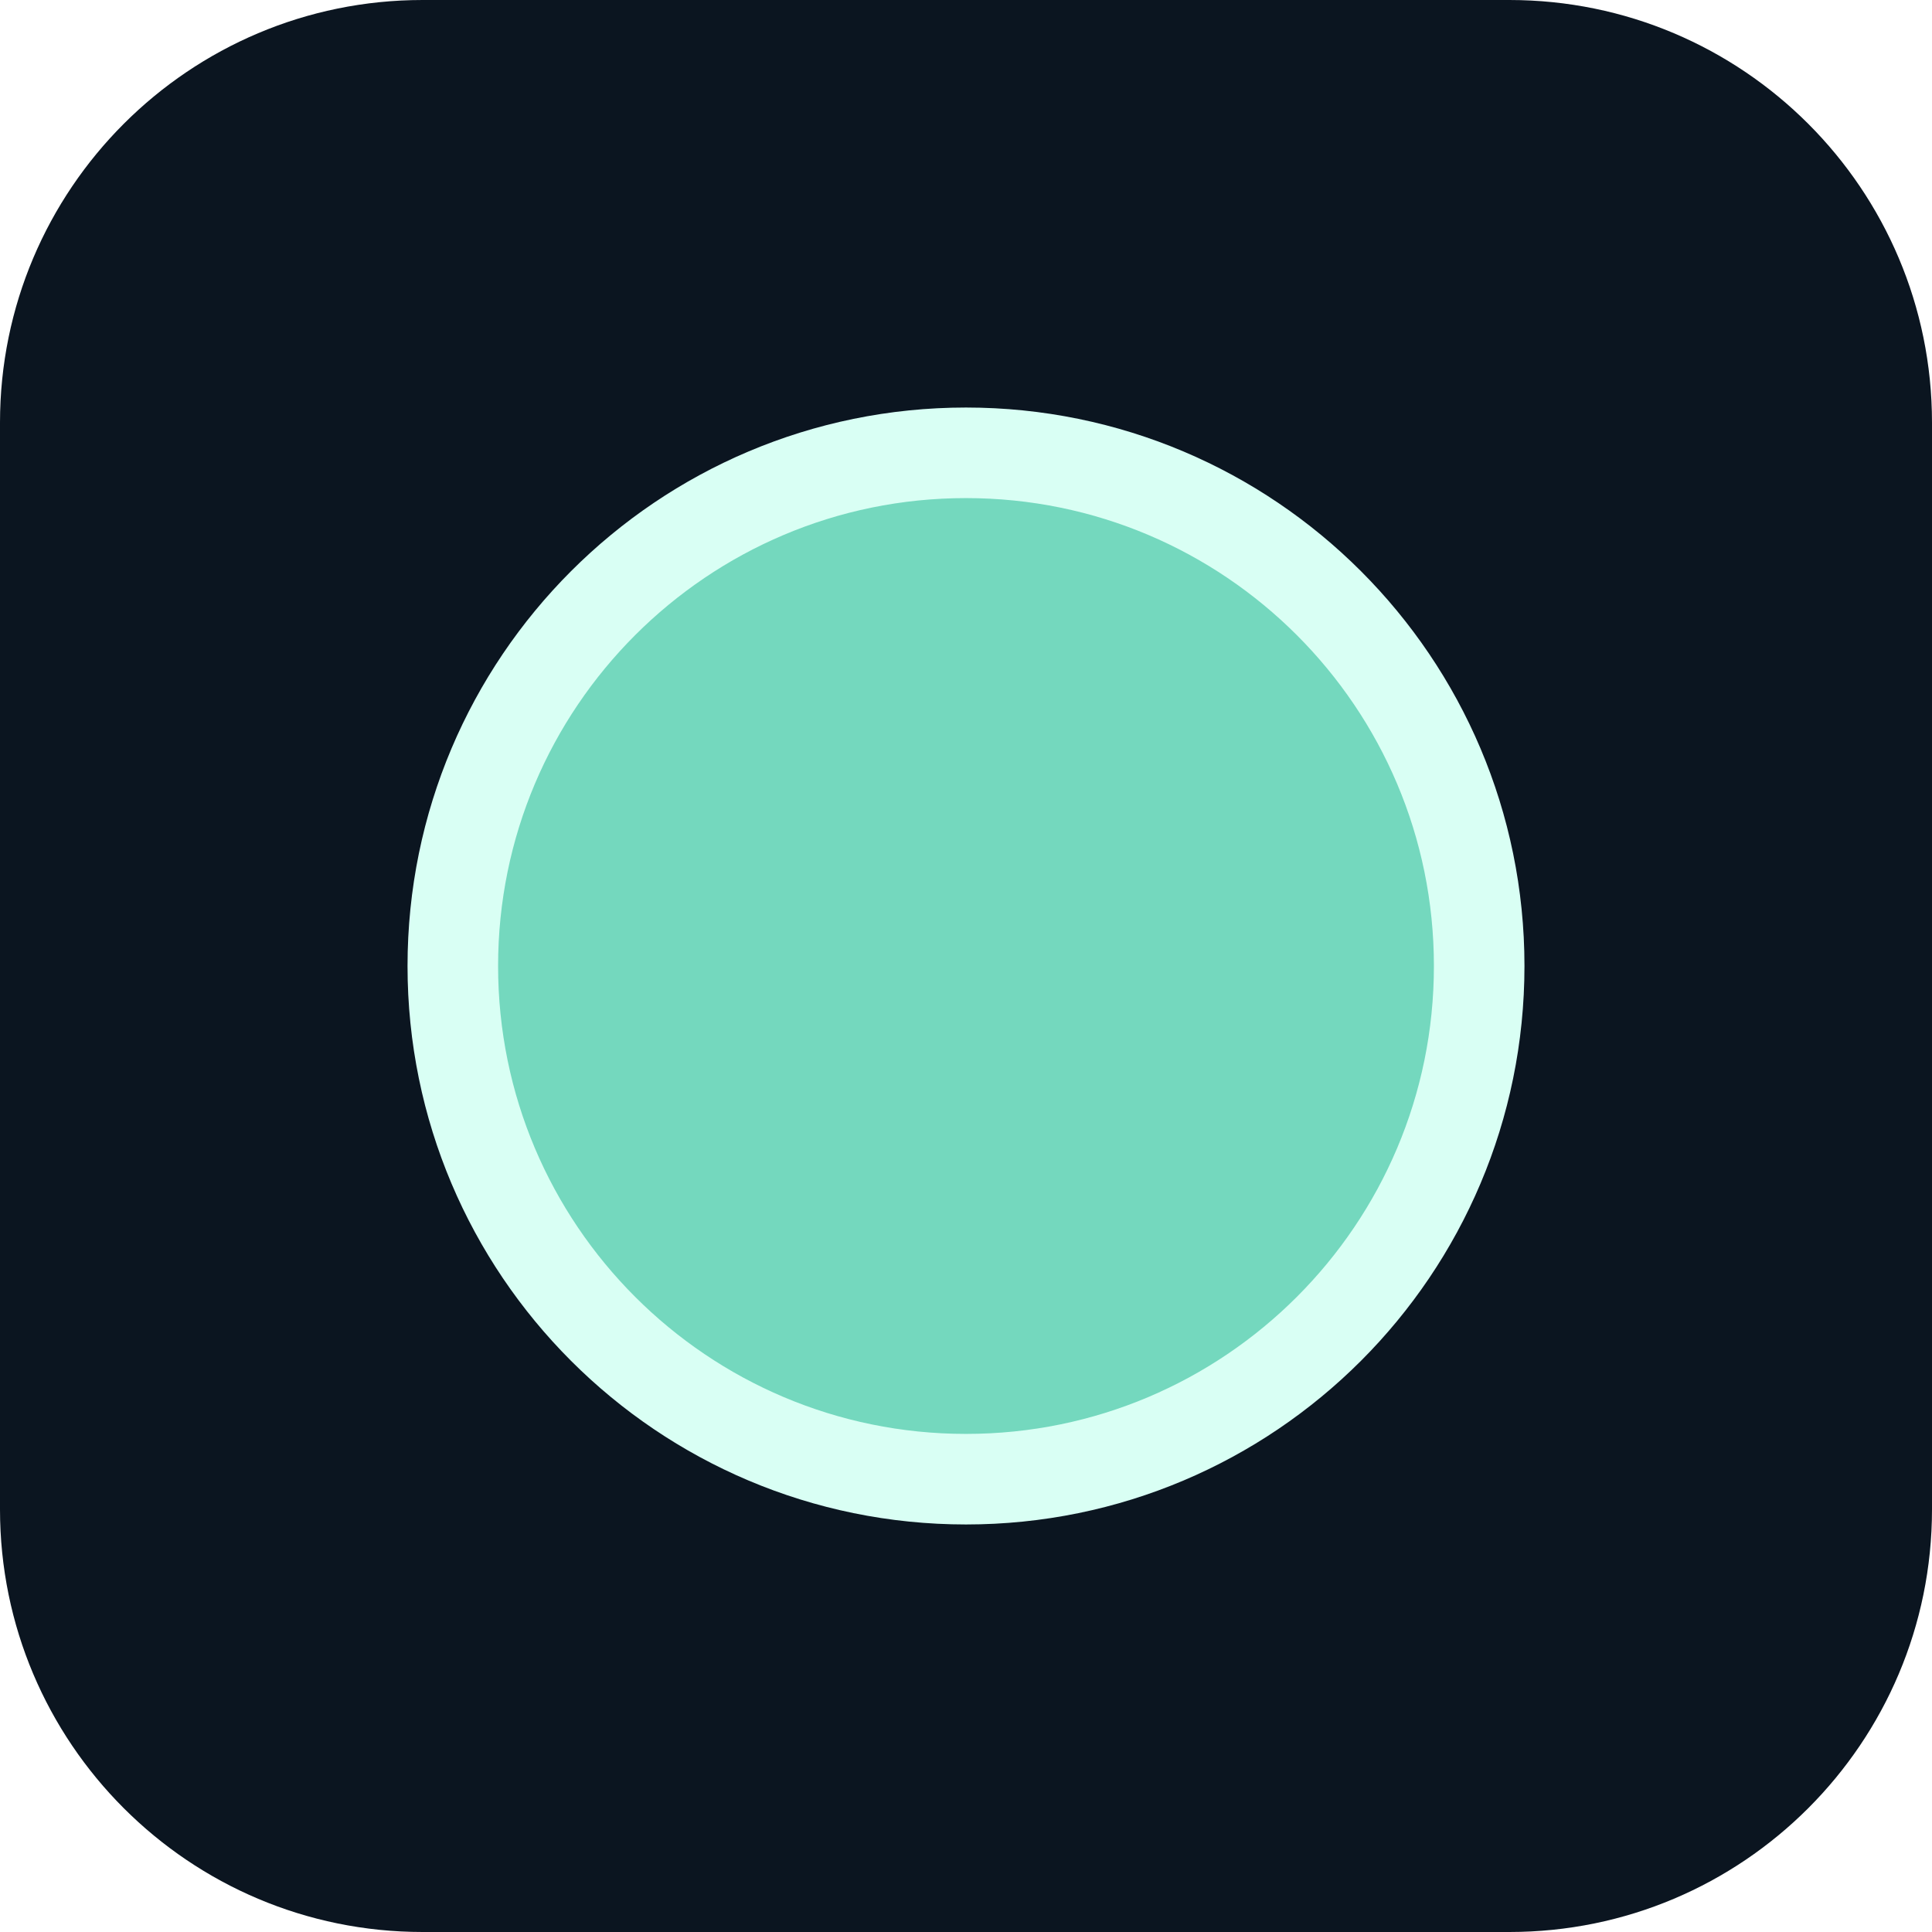
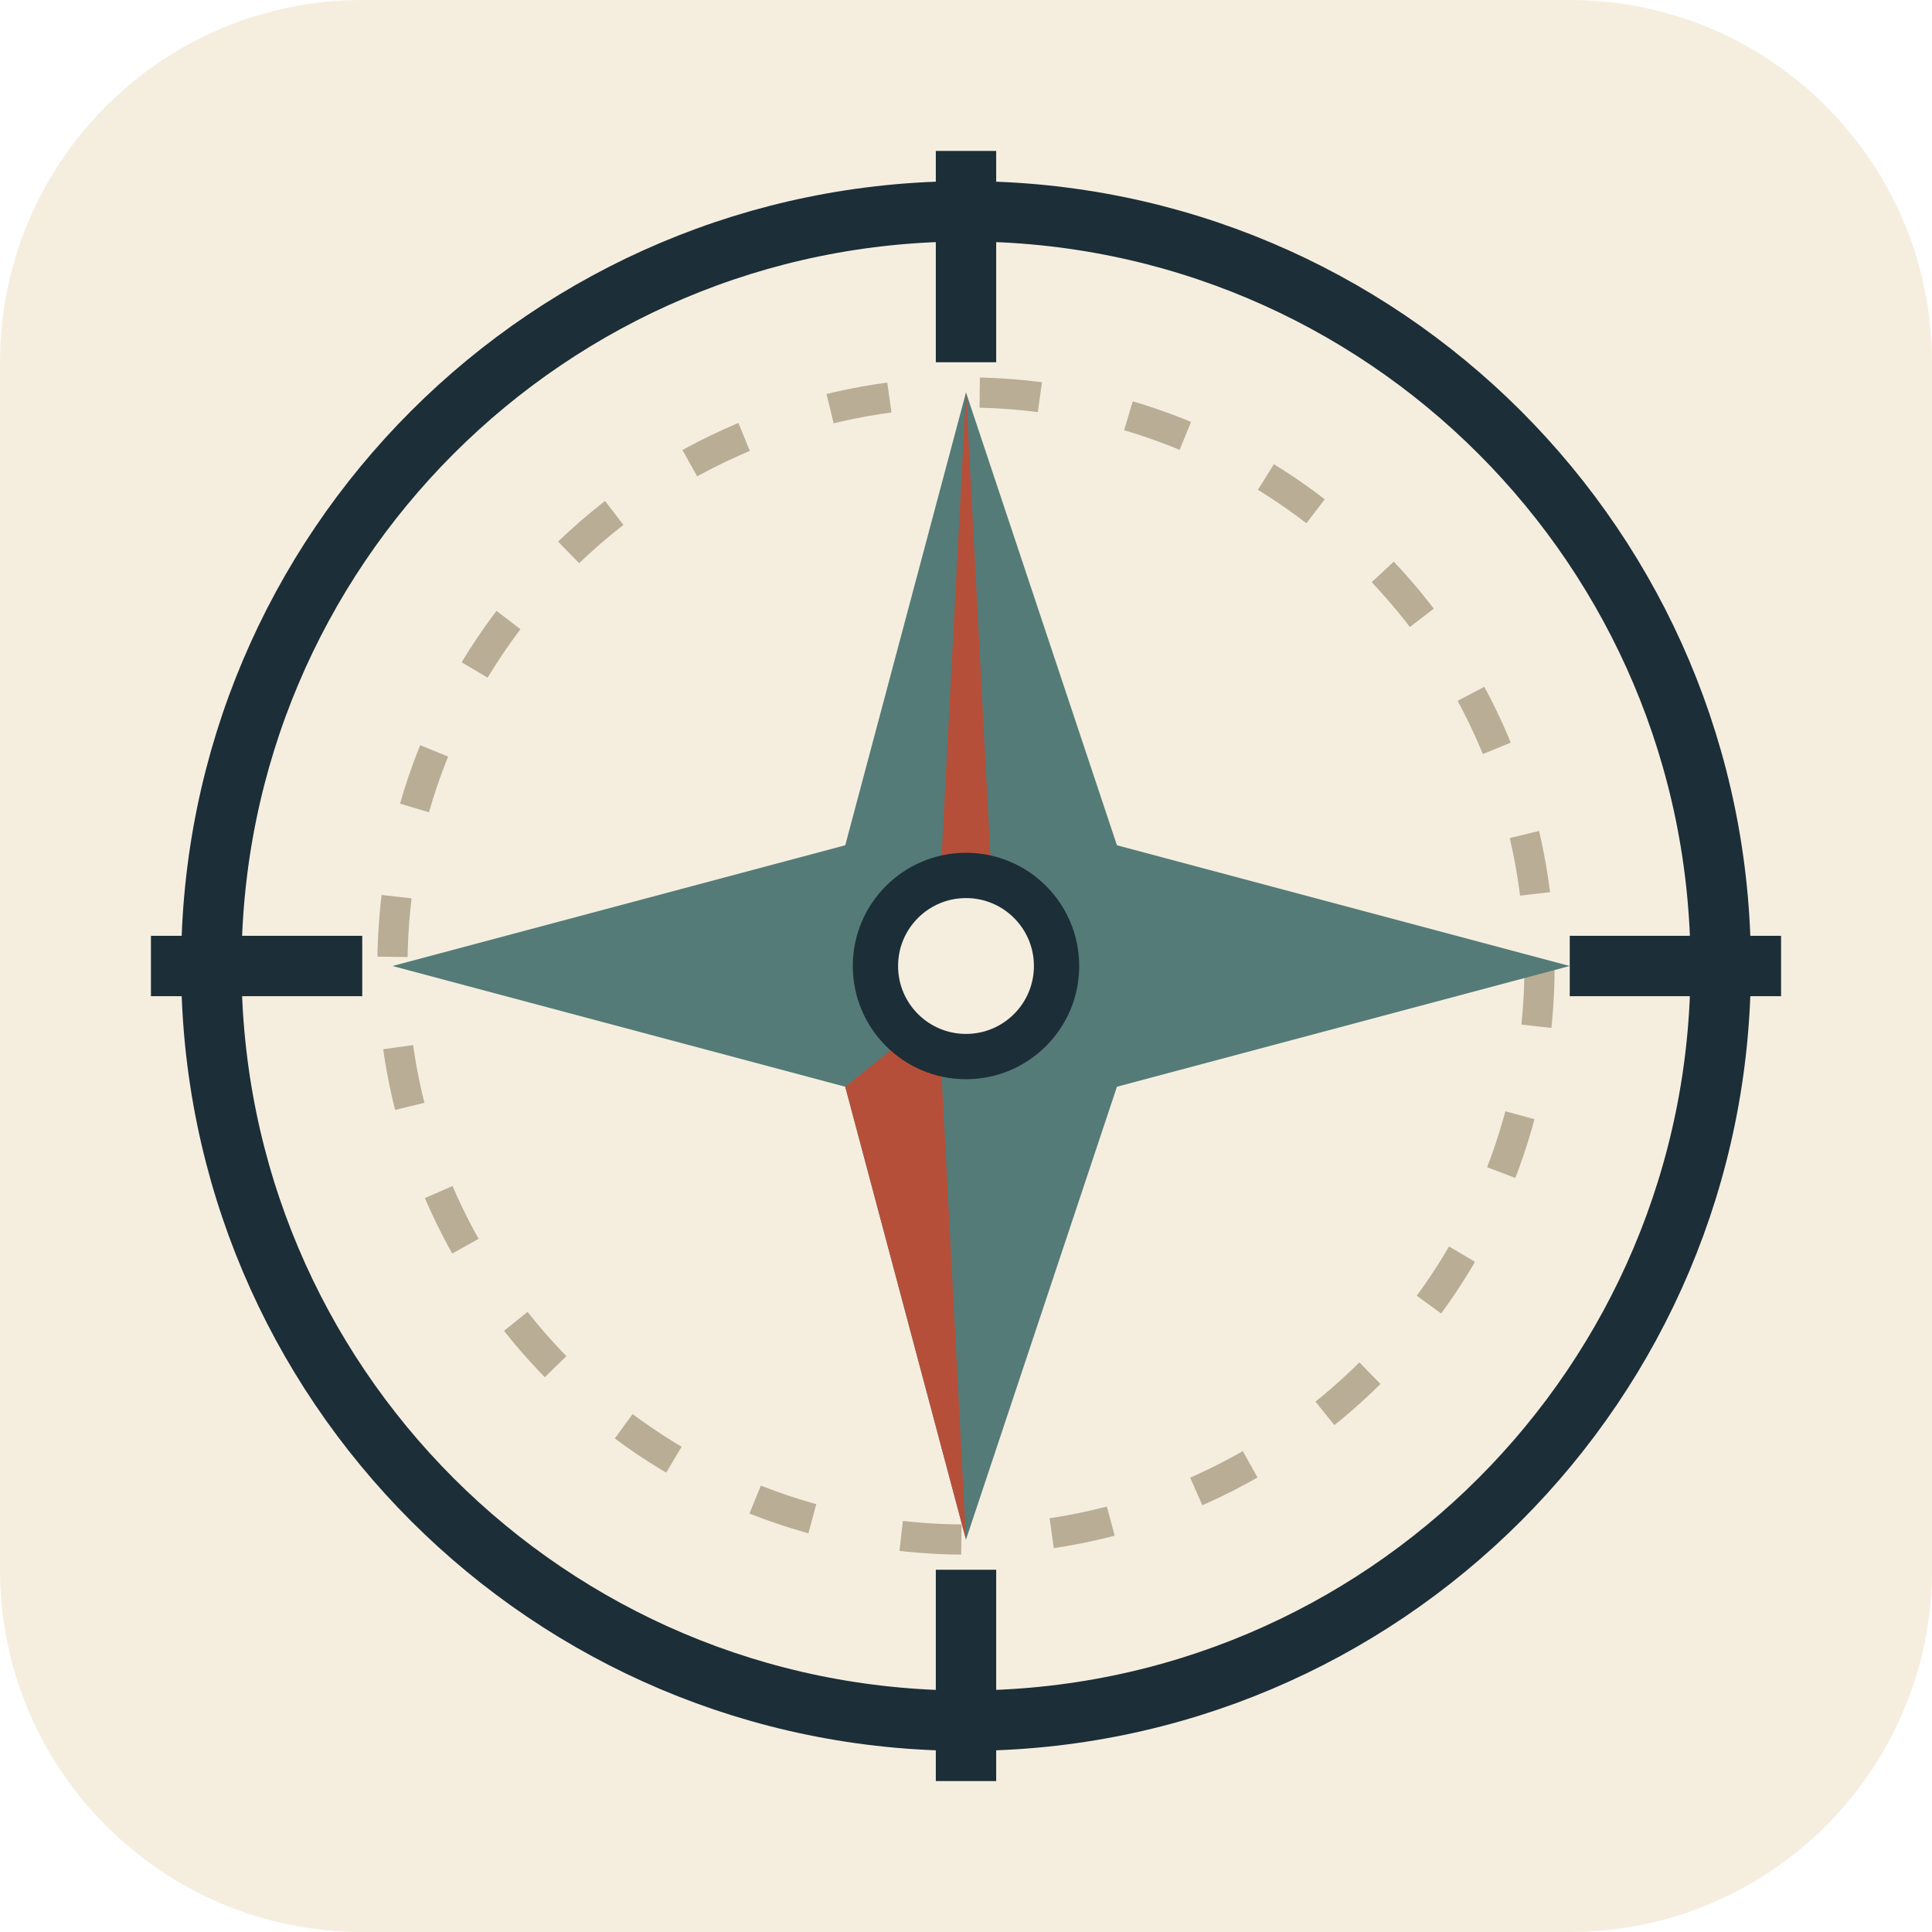
- <svg xmlns="http://www.w3.org/2000/svg" viewBox="0 0 64 64">
-   <rect width="64" height="64" rx="14" fill="#0b1520" />
-   <circle cx="32" cy="32" r="17" fill="#74d8be" stroke="#d9fff4" stroke-width="3" />
+ <svg xmlns="http://www.w3.org/2000/svg" viewBox="0 0 64 64" fill="none">
+   <rect width="64" height="64" rx="12" fill="#f5eedf" />
+   <circle cx="32" cy="32" r="25" stroke="#1c2e38" stroke-width="2" />
+   <circle cx="32" cy="32" r="19" stroke="#b9ad96" stroke-dasharray="2 3" />
+   <path d="M32 5v7m0 40v7M5 32h7m40 0h7" stroke="#1c2e38" stroke-width="2" />
+   <path d="m32 13 5 15 15 4-15 4-5 15-4-15-15-4 15-4 4-15Z" fill="#547b77" />
+   <path d="m32 13 1 19-5 4 4 15-1-19 1-19Z" fill="#b64f39" />
+   <circle cx="32" cy="32" r="3" fill="#f5eedf" stroke="#1c2e38" stroke-width="1.5" />
</svg>
